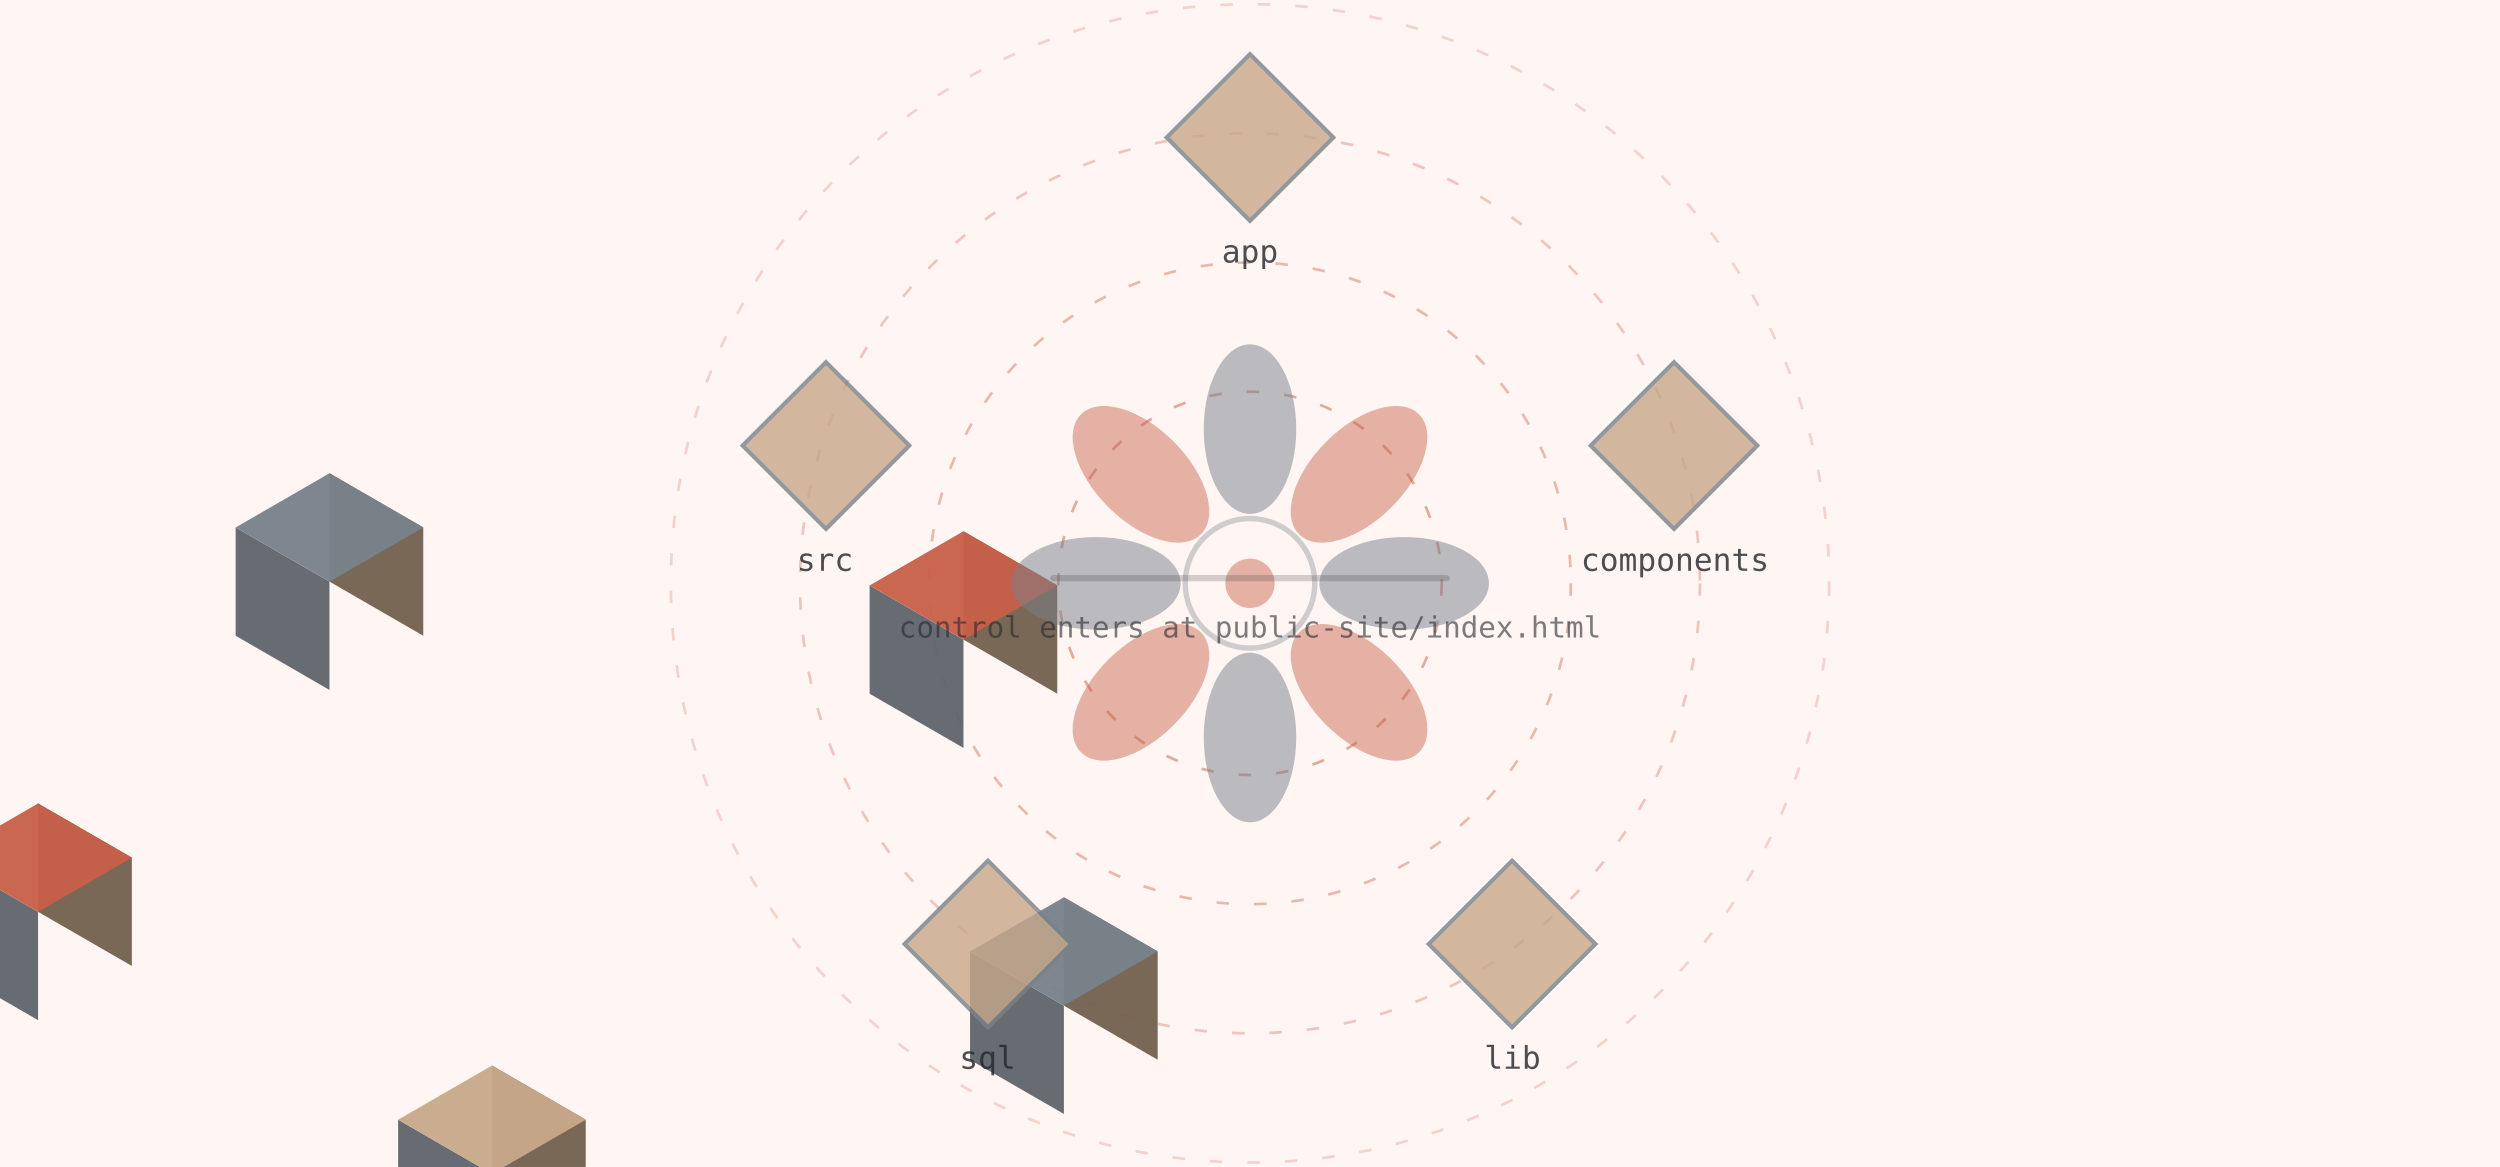
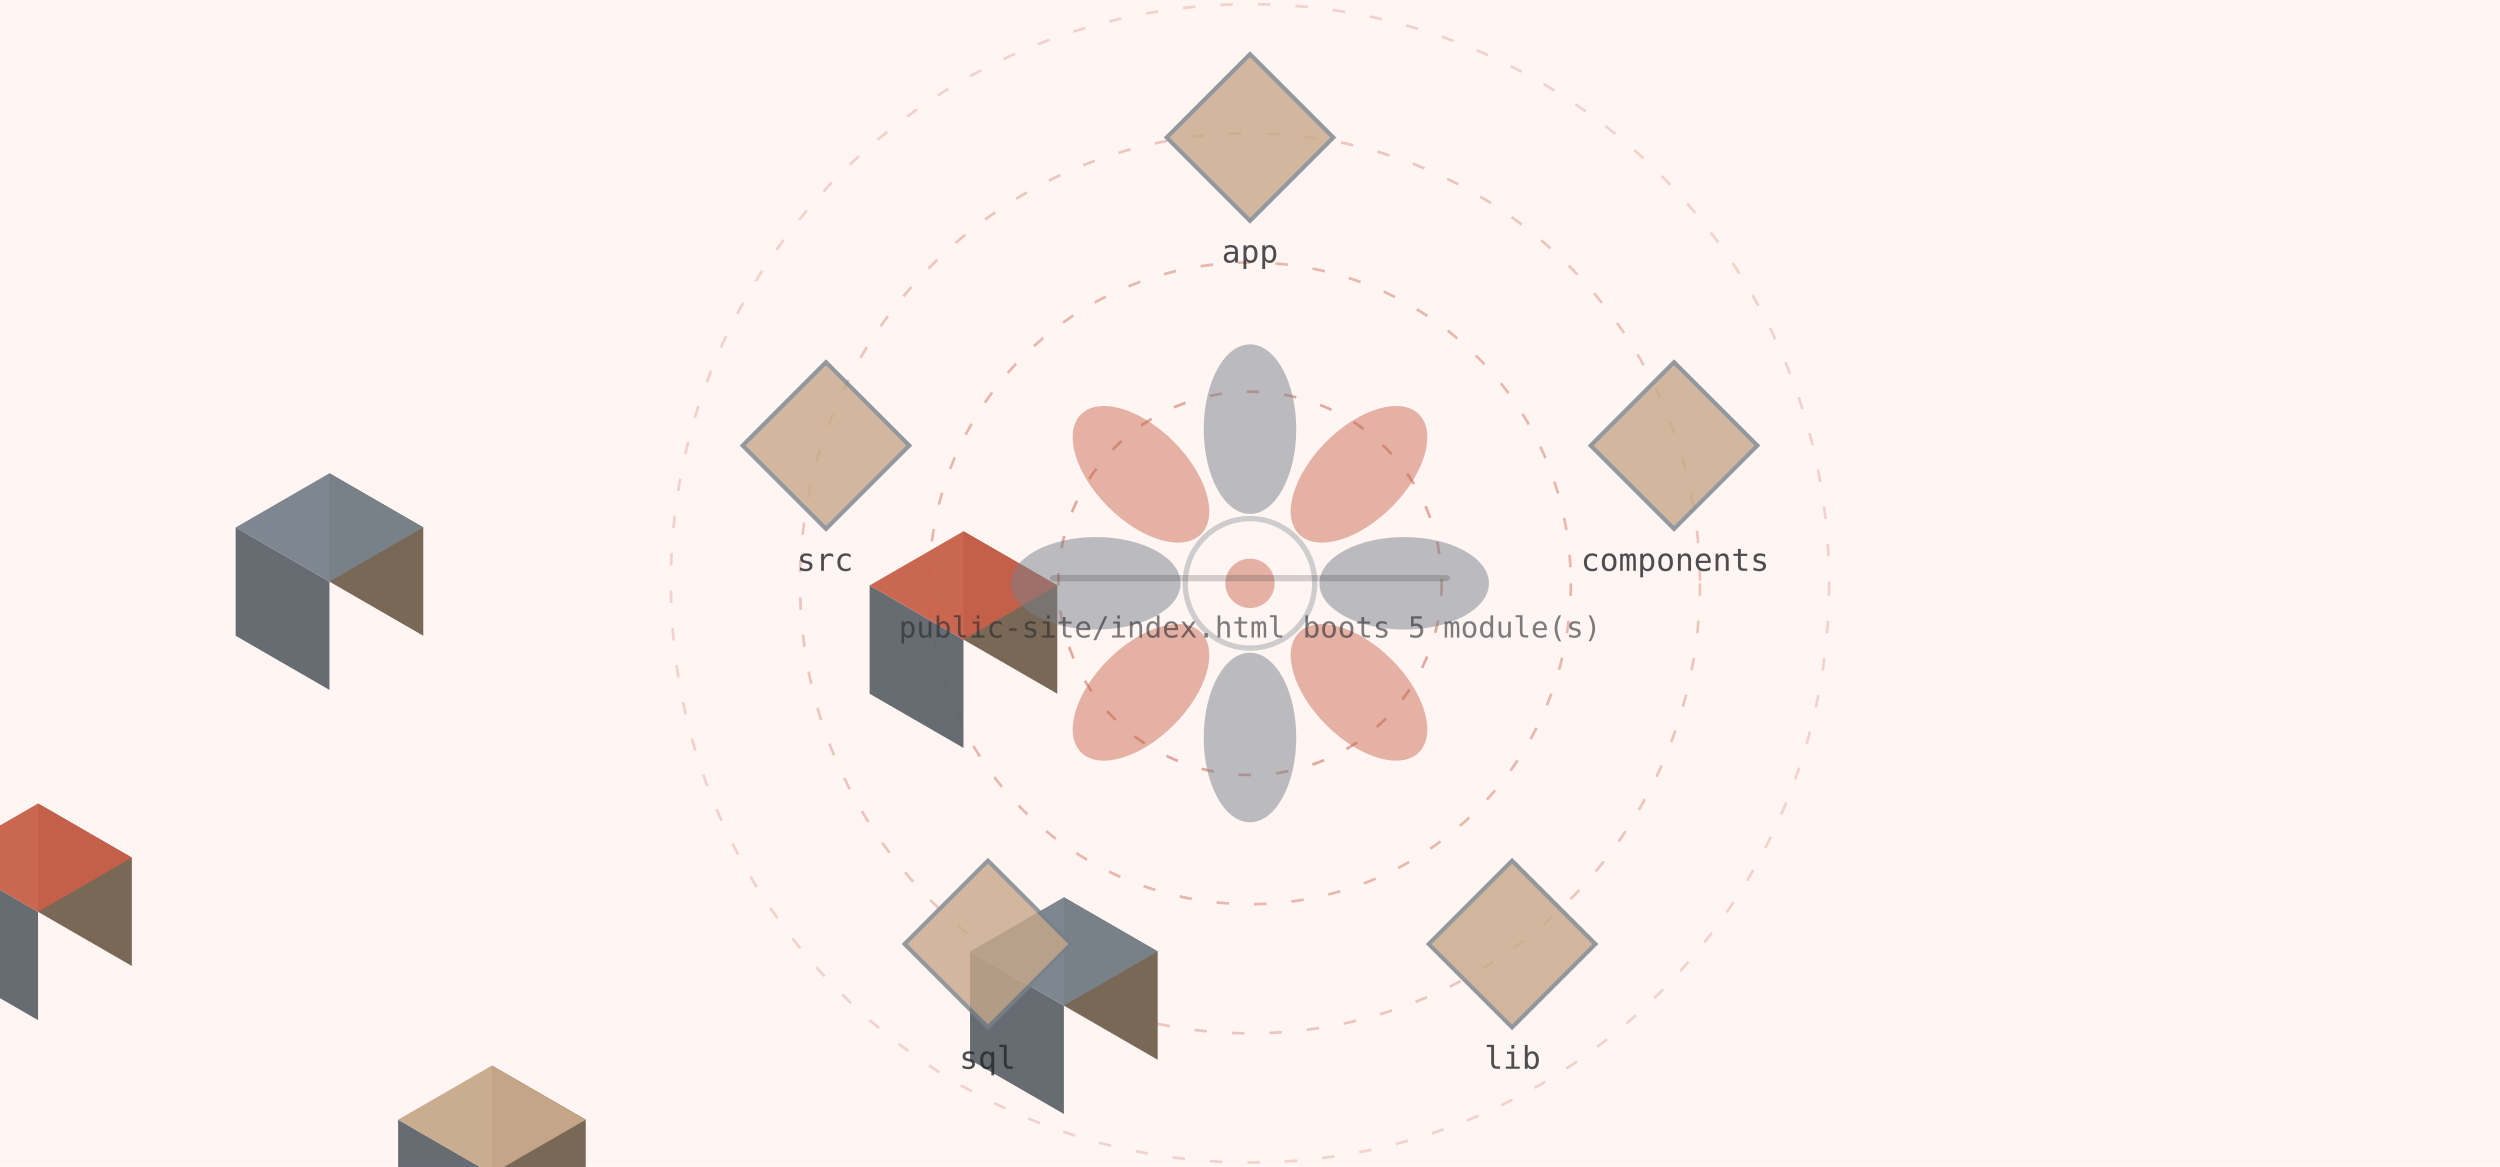
<svg xmlns="http://www.w3.org/2000/svg" viewBox="0 0 1200 560" width="1200" height="560" role="img" aria-label="ShopRight workflow">
  <rect width="1200" height="560" fill="#fff5f2" />
  <defs>
    <linearGradient id="gk" x1="0" y1="0" x2="1" y2="1">
      <stop offset="0%" stop-color="#c75f48" />
      <stop offset="100%" stop-color="#78818a" />
    </linearGradient>
  </defs>
  <circle cx="600.00" cy="280.00" r="92.00" fill="none" stroke="rgba(199,95,72,0.500)" stroke-width="1.30" opacity="1.00" stroke-dasharray="6 12" />
  <g>
    <circle cx="600.00" cy="280.00" r="92.00" fill="none" stroke="#c7a88a" stroke-width="2.60" opacity="0.00" />
    <animate attributeName="opacity" values="0;0.85;0" dur="14.6s" begin="0.0s" repeatCount="indefinite" />
  </g>
  <circle cx="600.00" cy="280.00" r="154.00" fill="none" stroke="rgba(199,95,72,0.410)" stroke-width="1.30" opacity="1.00" stroke-dasharray="6 12" />
  <g>
    <circle cx="600.00" cy="280.00" r="154.00" fill="none" stroke="#c7a88a" stroke-width="2.60" opacity="0.00" />
    <animate attributeName="opacity" values="0;0.85;0" dur="14.6s" begin="0.6s" repeatCount="indefinite" />
  </g>
  <circle cx="600.00" cy="280.00" r="216.00" fill="none" stroke="rgba(199,95,72,0.320)" stroke-width="1.30" opacity="1.00" stroke-dasharray="6 12" />
  <g>
    <circle cx="600.00" cy="280.00" r="216.00" fill="none" stroke="#c7a88a" stroke-width="2.60" opacity="0.00" />
    <animate attributeName="opacity" values="0;0.85;0" dur="14.6s" begin="1.2s" repeatCount="indefinite" />
  </g>
  <circle cx="600.00" cy="280.00" r="278.00" fill="none" stroke="rgba(199,95,72,0.230)" stroke-width="1.30" opacity="1.00" stroke-dasharray="6 12" />
  <g>
    <circle cx="600.00" cy="280.00" r="278.00" fill="none" stroke="#c7a88a" stroke-width="2.60" opacity="0.00" />
    <animate attributeName="opacity" values="0;0.85;0" dur="14.6s" begin="1.8s" repeatCount="indefinite" />
  </g>
  <polygon points="462.46,307.00 507.49,333.00 507.49,281.00 462.46,255.00" fill="#736150" opacity="0.95" />
  <polygon points="417.42,333.00 462.46,359.00 462.46,307.00 417.42,281.00" fill="#5e656c" opacity="0.95" />
  <polygon points="462.46,255.00 507.49,281.00 462.46,307.00 417.42,281.00" fill="#c75f48" opacity="0.95" />
  <text x="600" y="126" font-family="ui-monospace,Menlo,monospace" font-size="15" fill="rgba(37,40,46,0.820)" text-anchor="middle">app</text>
  <g>
    <polygon points="600.00,26.00 640.00,66.00 600.00,106.00 560.00,66.00" fill="#c7a88a" opacity="0.80" stroke="#78818a" stroke-width="2" />
    <animate attributeName="opacity" values="0.25;1.0;0.25" dur="14.6s" begin="0.0s" repeatCount="indefinite" />
  </g>
  <polygon points="510.66,482.70 555.69,508.70 555.69,456.70 510.66,430.70" fill="#736150" opacity="0.95" />
  <polygon points="465.62,508.70 510.66,534.70 510.66,482.70 465.62,456.70" fill="#5e656c" opacity="0.95" />
  <polygon points="510.66,430.70 555.69,456.70 510.66,482.70 465.62,456.70" fill="#78818a" opacity="0.95" />
  <text x="804" y="274" font-family="ui-monospace,Menlo,monospace" font-size="15" fill="rgba(37,40,46,0.820)" text-anchor="middle">components</text>
  <g>
    <polygon points="803.53,173.87 843.53,213.87 803.53,253.87 763.53,213.87" fill="#c7a88a" opacity="0.80" stroke="#78818a" stroke-width="2" />
    <animate attributeName="opacity" values="0.25;1.0;0.25" dur="14.6s" begin="2.92s" repeatCount="indefinite" />
  </g>
  <polygon points="236.13,563.46 281.16,589.46 281.16,537.46 236.13,511.46" fill="#736150" opacity="0.95" />
  <polygon points="191.09,589.46 236.13,615.46 236.13,563.46 191.09,537.46" fill="#5e656c" opacity="0.95" />
  <polygon points="236.13,511.46 281.16,537.46 236.13,563.46 191.09,537.46" fill="#c7a88a" opacity="0.95" />
  <text x="726" y="513" font-family="ui-monospace,Menlo,monospace" font-size="15" fill="rgba(37,40,46,0.820)" text-anchor="middle">lib</text>
  <g>
    <polygon points="725.79,413.13 765.79,453.13 725.79,493.13 685.79,453.13" fill="#c7a88a" opacity="0.80" stroke="#78818a" stroke-width="2" />
    <animate attributeName="opacity" values="0.25;1.0;0.25" dur="14.6s" begin="5.84s" repeatCount="indefinite" />
  </g>
  <polygon points="18.26,437.67 63.29,463.67 63.29,411.67 18.26,385.67" fill="#736150" opacity="0.95" />
  <polygon points="-26.77,463.67 18.26,489.67 18.26,437.67 -26.77,411.67" fill="#5e656c" opacity="0.95" />
  <polygon points="18.26,385.67 63.29,411.67 18.26,437.67 -26.77,411.67" fill="#c75f48" opacity="0.95" />
  <text x="474" y="513" font-family="ui-monospace,Menlo,monospace" font-size="15" fill="rgba(37,40,46,0.820)" text-anchor="middle">sql</text>
  <g>
    <polygon points="474.21,413.13 514.21,453.13 474.21,493.13 434.21,453.13" fill="#c7a88a" opacity="0.80" stroke="#78818a" stroke-width="2" />
    <animate attributeName="opacity" values="0.25;1.0;0.25" dur="14.6s" begin="8.76s" repeatCount="indefinite" />
  </g>
  <polygon points="158.14,279.17 203.17,305.17 203.17,253.17 158.14,227.17" fill="#736150" opacity="0.95" />
  <polygon points="113.11,305.17 158.14,331.17 158.14,279.17 113.11,253.17" fill="#5e656c" opacity="0.95" />
  <polygon points="158.14,227.17 203.17,253.17 158.14,279.17 113.11,253.17" fill="#78818a" opacity="0.95" />
  <text x="396" y="274" font-family="ui-monospace,Menlo,monospace" font-size="15" fill="rgba(37,40,46,0.820)" text-anchor="middle">src</text>
  <g>
    <polygon points="396.47,173.87 436.47,213.87 396.47,253.87 356.47,213.87" fill="#c7a88a" opacity="0.80" stroke="#78818a" stroke-width="2" />
    <animate attributeName="opacity" values="0.25;1.0;0.25" dur="14.6s" begin="11.68s" repeatCount="indefinite" />
  </g>
  <ellipse cx="600.00" cy="206.00" rx="22.20" ry="40.70" fill="rgba(120,129,138,0.500)" opacity="1.00" transform="rotate(0.0 600.00 206.00)" />
  <ellipse cx="652.33" cy="227.67" rx="22.20" ry="40.70" fill="rgba(199,95,72,0.450)" opacity="1.00" transform="rotate(45.0 652.33 227.67)" />
  <ellipse cx="674.00" cy="280.00" rx="22.20" ry="40.70" fill="rgba(120,129,138,0.500)" opacity="1.00" transform="rotate(90.0 674.00 280.00)" />
  <ellipse cx="652.33" cy="332.33" rx="22.20" ry="40.70" fill="rgba(199,95,72,0.450)" opacity="1.00" transform="rotate(135.0 652.33 332.33)" />
  <ellipse cx="600.00" cy="354.00" rx="22.20" ry="40.70" fill="rgba(120,129,138,0.500)" opacity="1.00" transform="rotate(180.0 600.00 354.00)" />
  <ellipse cx="547.67" cy="332.33" rx="22.20" ry="40.70" fill="rgba(199,95,72,0.450)" opacity="1.00" transform="rotate(225.0 547.67 332.33)" />
  <ellipse cx="526.00" cy="280.00" rx="22.20" ry="40.70" fill="rgba(120,129,138,0.500)" opacity="1.00" transform="rotate(270.0 526.00 280.00)" />
  <ellipse cx="547.67" cy="227.67" rx="22.20" ry="40.70" fill="rgba(199,95,72,0.450)" opacity="1.00" transform="rotate(315.0 547.67 227.67)" />
  <circle cx="600.00" cy="280.00" r="31.08" fill="none" stroke="rgba(120,129,138,0.500)" stroke-width="2.59" opacity="0.70" />
  <circle cx="600.00" cy="280.00" r="11.84" fill="rgba(199,95,72,0.450)" opacity="1.00" />
  <rect x="504.00" y="276.00" width="192.00" height="3.00" rx="2.00" fill="rgba(37,40,46,0.200)" opacity="1.00" />
-   <text x="600" y="306" font-family="ui-monospace,Menlo,monospace" font-size="14" fill="rgba(37,40,46,0.600)" text-anchor="middle">control enters at public-site/index.html</text>
+   <text x="600" y="306" font-family="ui-monospace,Menlo,monospace" font-size="14" fill="rgba(37,40,46,0.600)" text-anchor="middle">public-site/index.html boots 5 module(s)</text>
</svg>
